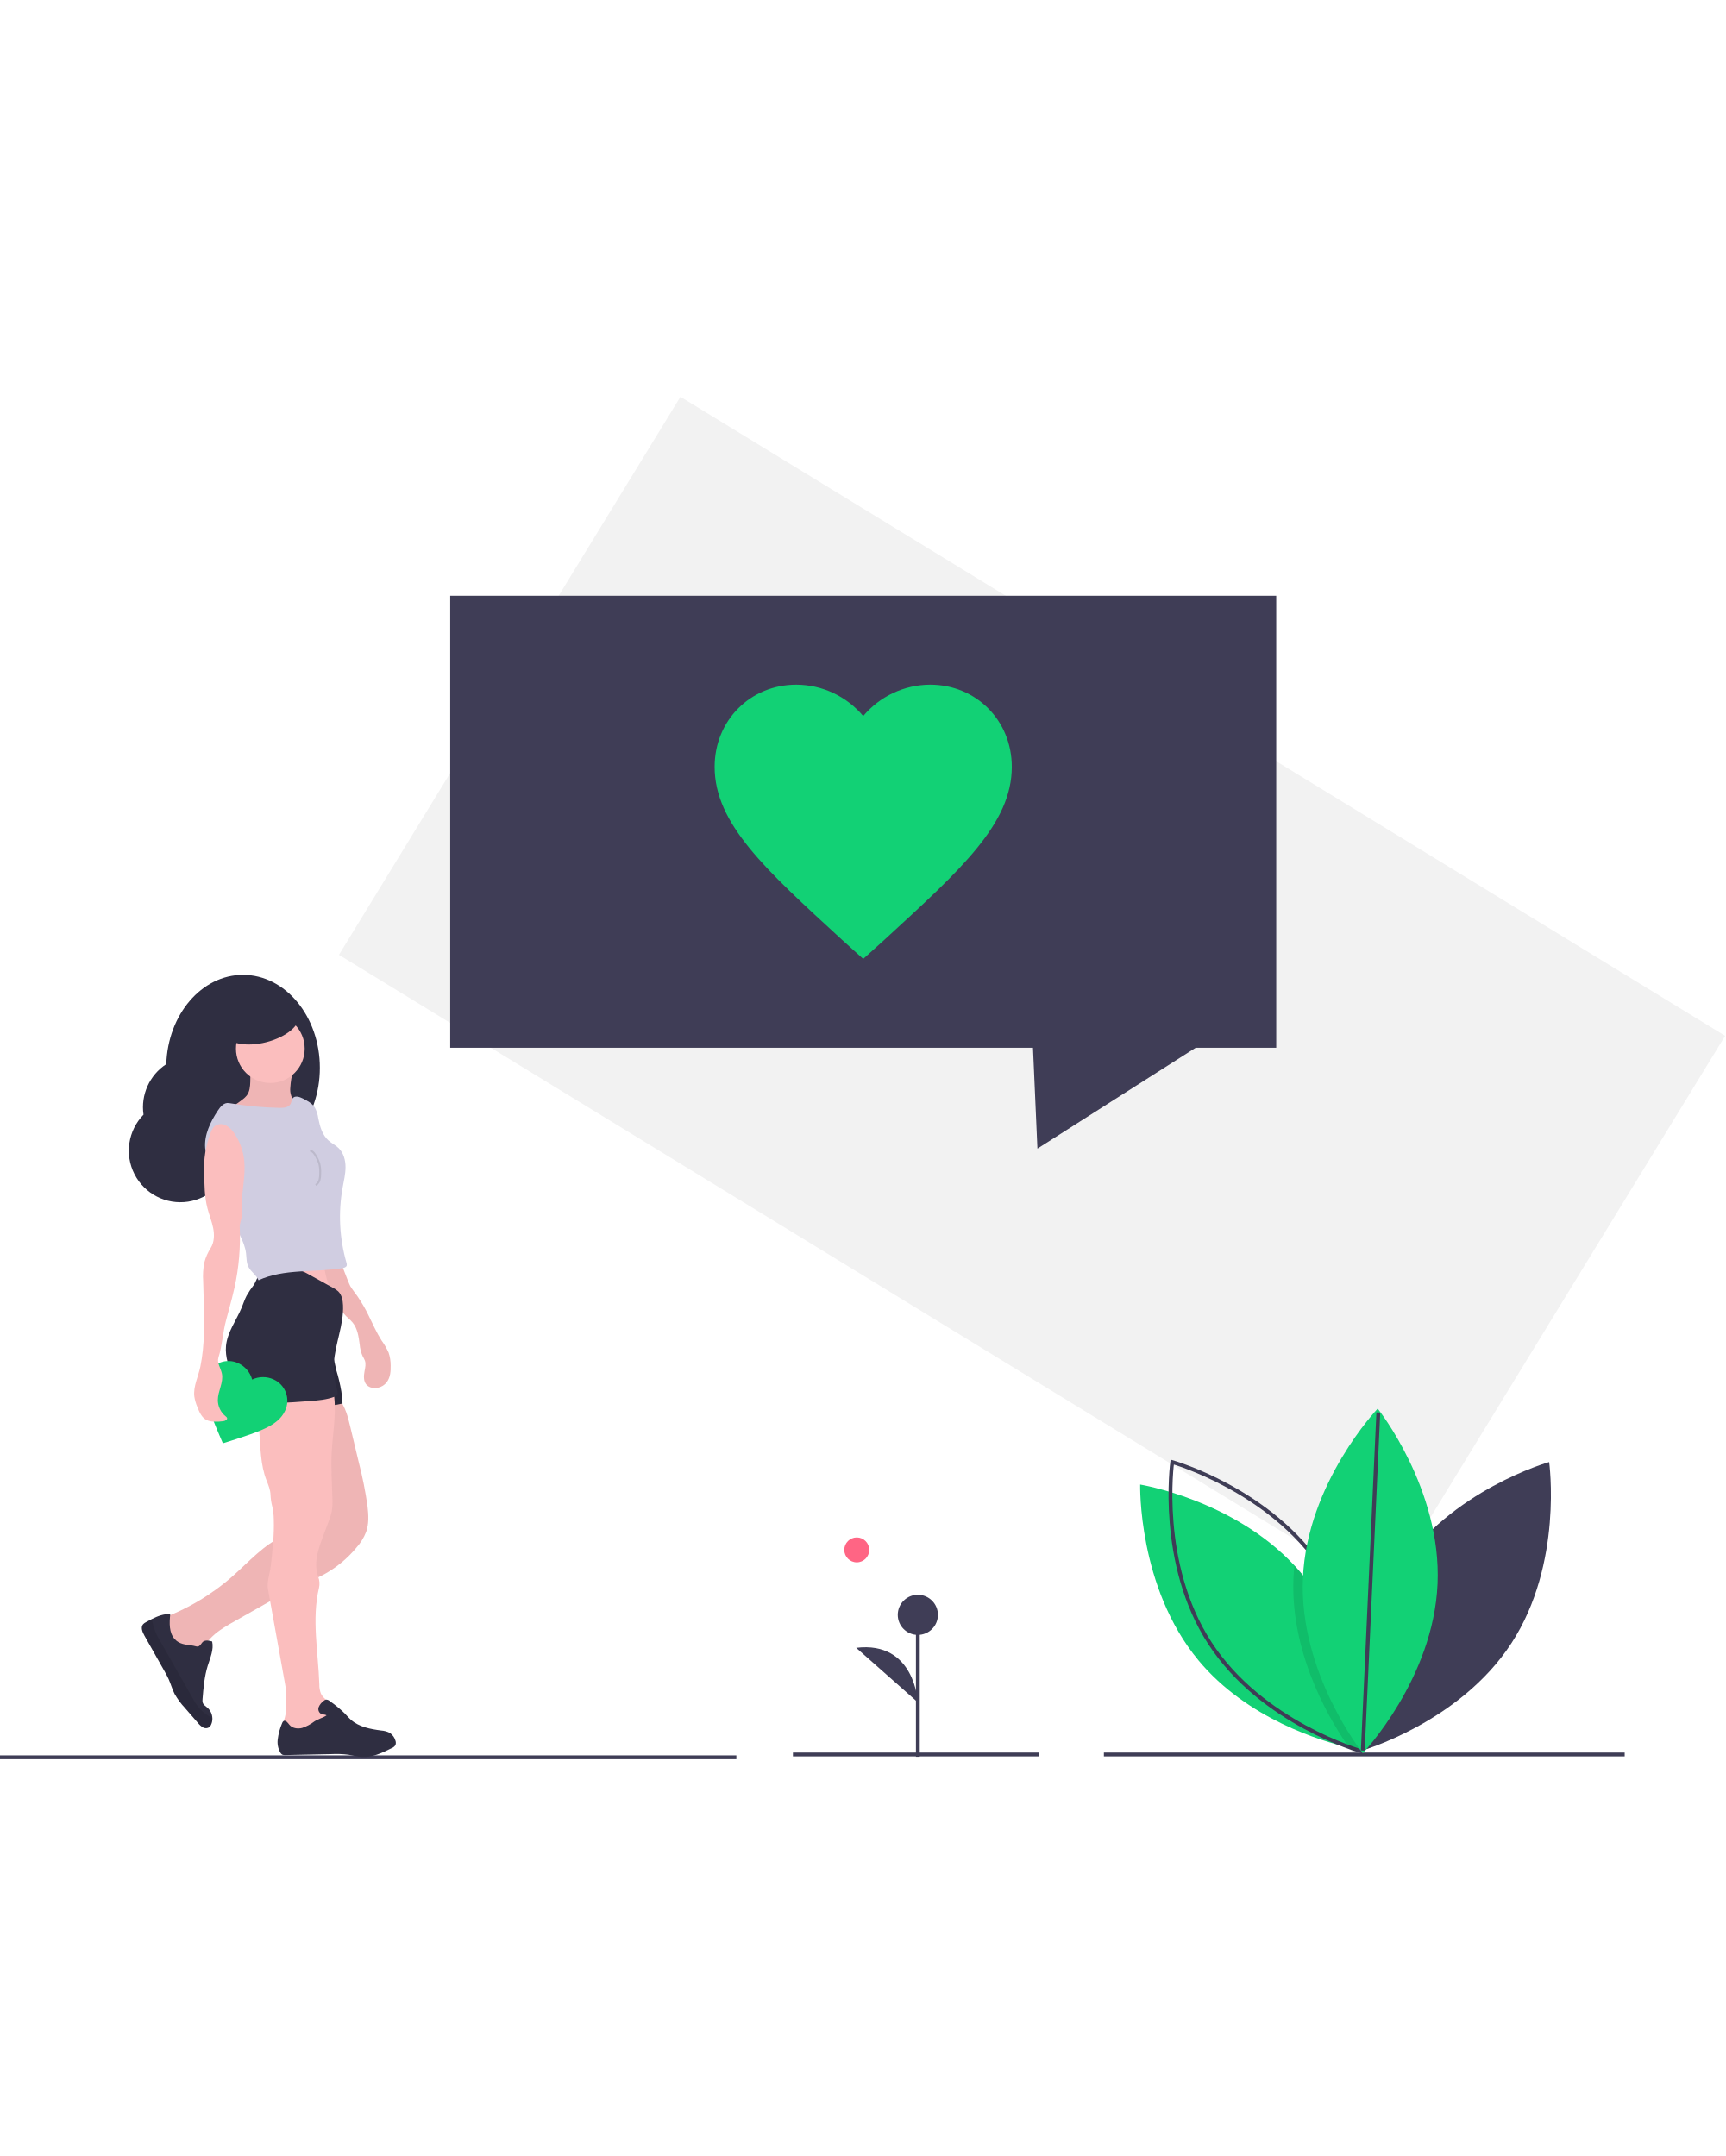
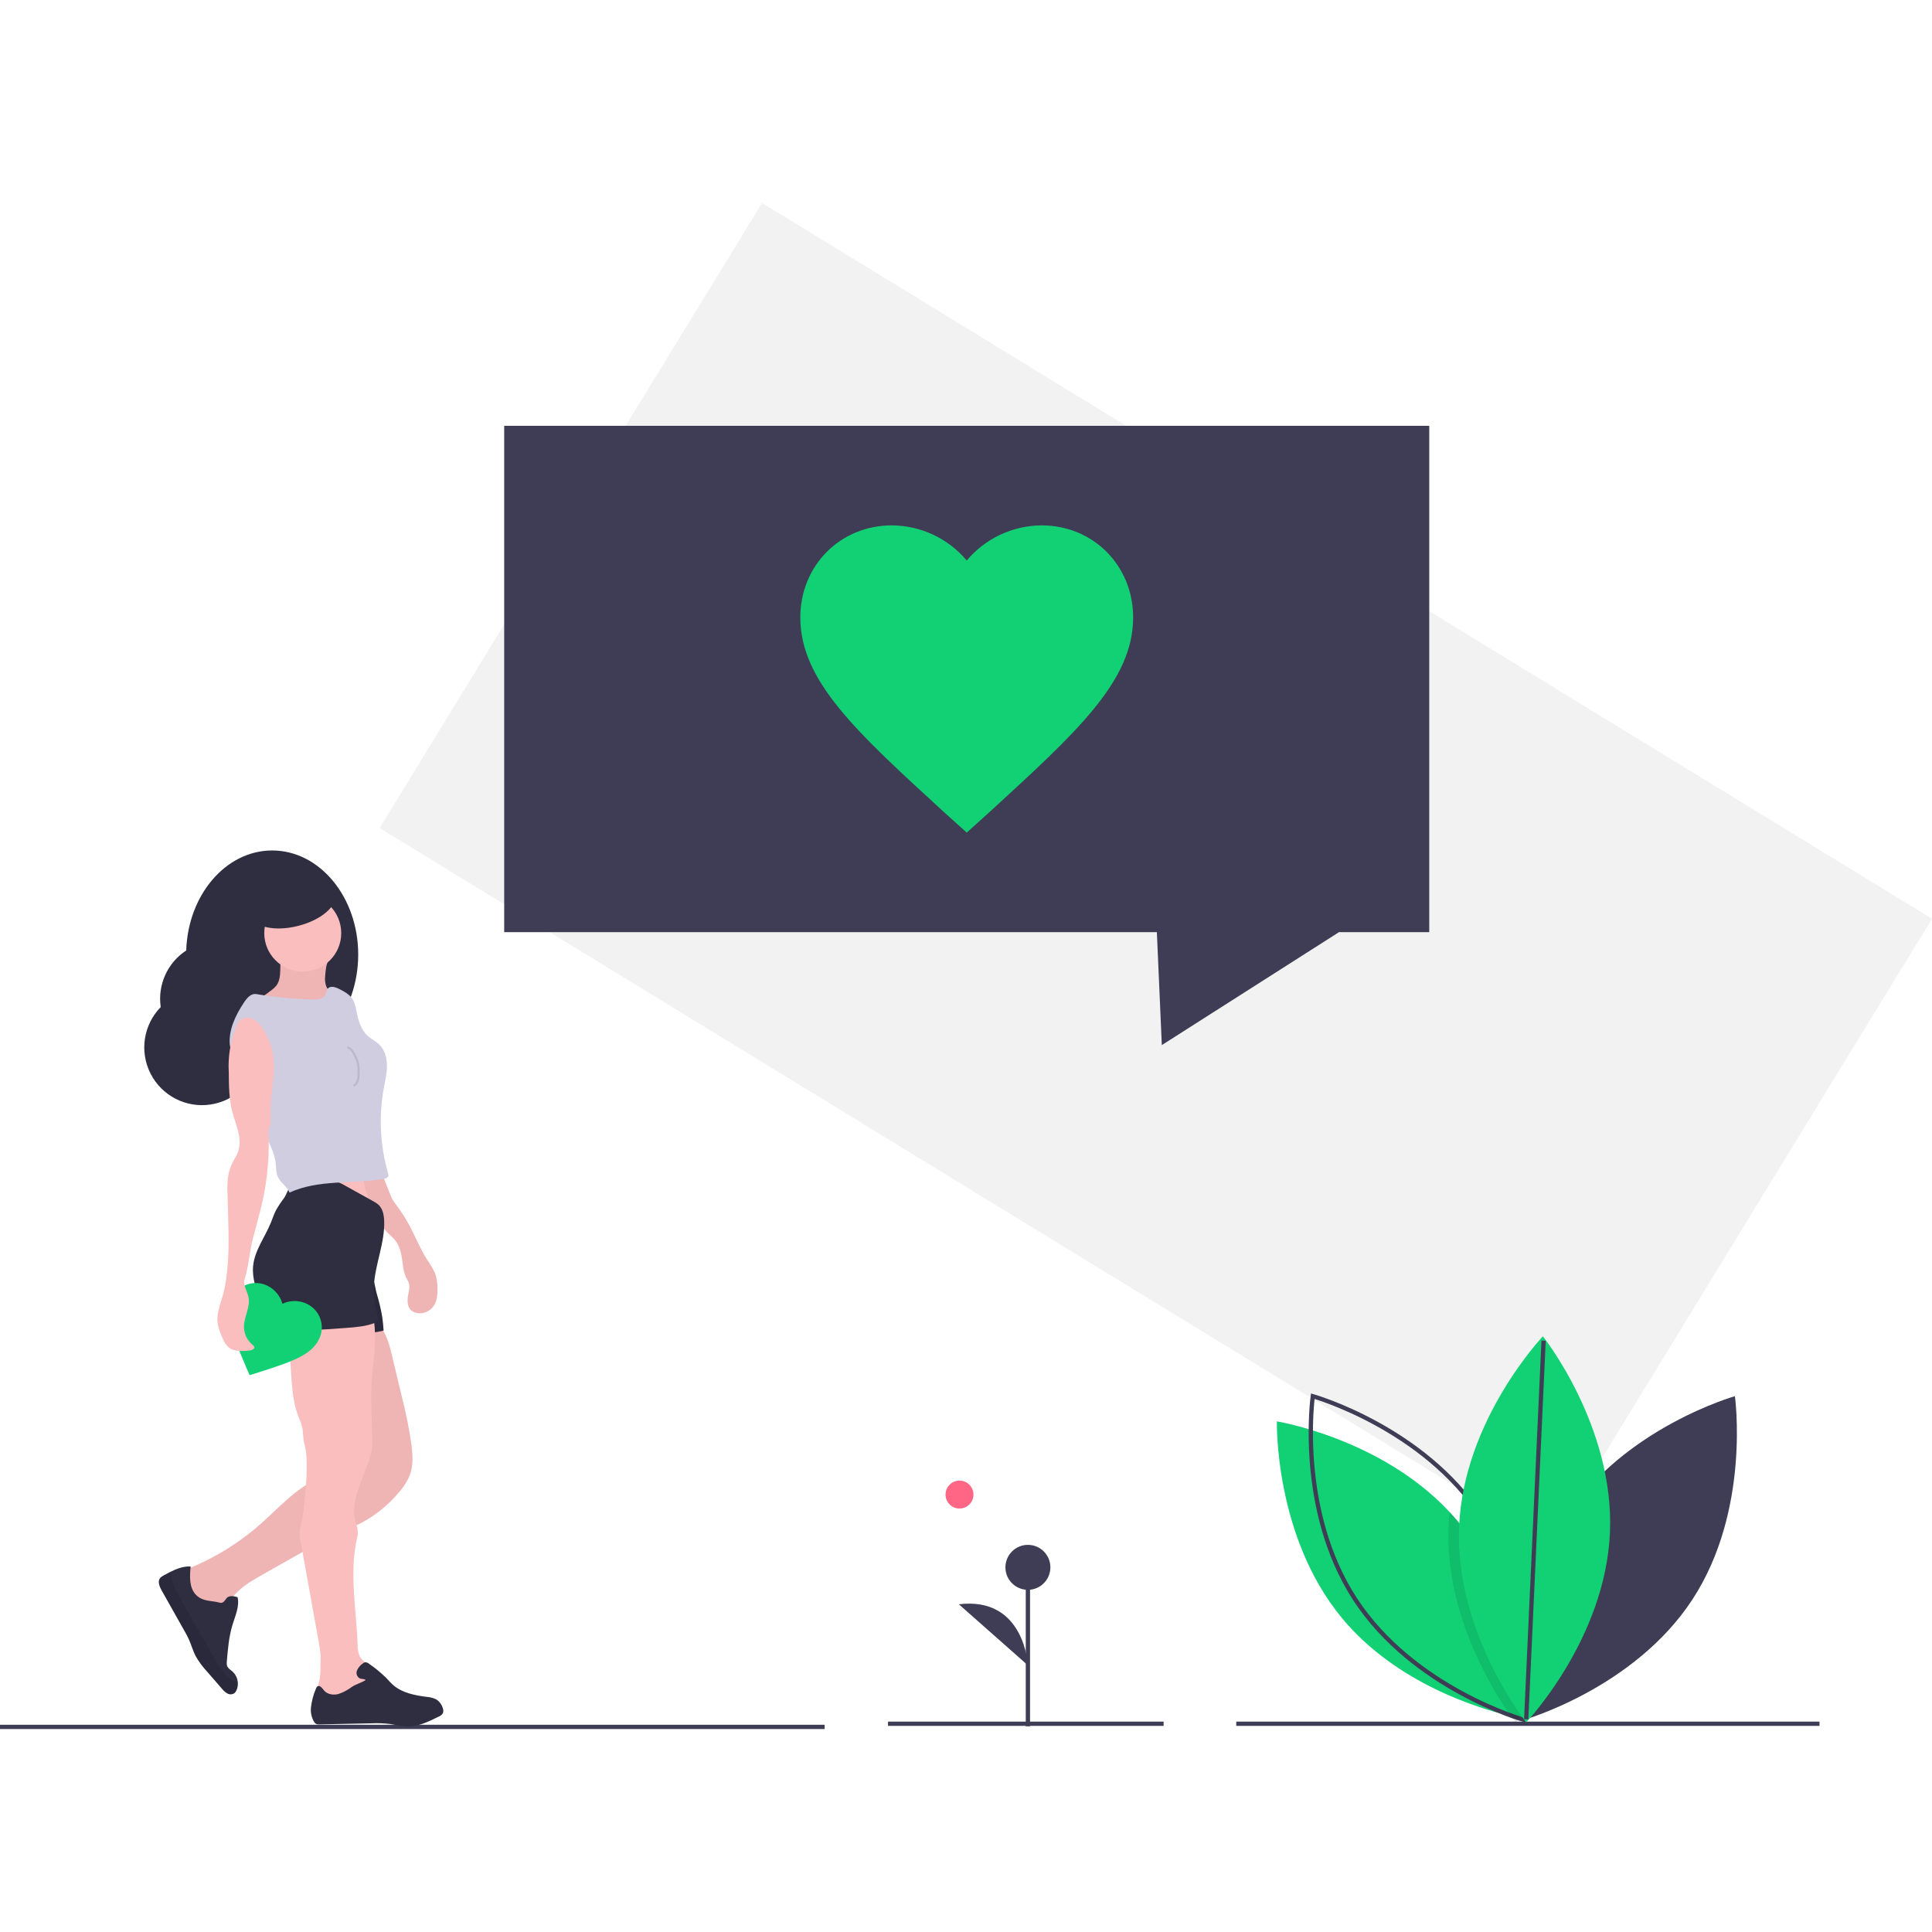
- <svg xmlns="http://www.w3.org/2000/svg" id="b1c121f6-5782-4527-a6ee-a39cd8953237" data-name="Layer 1" width="240" height="300" viewBox="0 0 904.321 714.318">
+ <svg xmlns="http://www.w3.org/2000/svg" id="b1c121f6-5782-4527-a6ee-a39cd8953237" data-name="Layer 1" width="120" height="120" viewBox="0 0 904.321 714.318">
  <rect x="367.839" y="235.659" width="642" height="343" transform="translate(165.9028 -392.9917) rotate(31.45906)" fill="#f2f2f2" />
  <polygon points="669 104.318 236 104.318 236 341.318 541.494 341.318 543.818 394.185 594.744 361.72 626.747 341.318 669 341.318 669 104.318" fill="#3f3d56" />
  <line y1="713.318" x2="386" y2="713.318" fill="none" stroke="#3f3d56" stroke-miterlimit="10" stroke-width="2" />
  <path d="M600.339,388.059l-11.296-10.19c-40.113-36.829-66.596-60.733-66.596-90.509,0-24.294,18.693-43.101,42.84-43.101a46.079,46.079,0,0,1,35.051,16.457,46.077,46.077,0,0,1,35.051-16.457c24.147,0,42.84,18.807,42.84,43.101,0,29.777-26.483,53.681-66.596,90.509Z" transform="translate(-147.8394 -93.3409)" fill="#12d175" />
  <path d="M223.069,469.729a27.003,27.003,0,0,1,11.937-26.503c.842-26.022,18.531-46.805,40.233-46.805,22.239,0,40.268,21.824,40.268,48.745s-18.029,48.745-40.268,48.745a33.675,33.675,0,0,1-6.247-.585,27.019,27.019,0,1,1-45.924-23.598Z" transform="translate(-147.8394 -93.3409)" fill="#2f2e41" />
  <path d="M300.029,455.318a10.235,10.235,0,0,0,.525,4.724c.926,2.145,3.201,4.071,2.534,6.31-.431,1.445-1.953,2.248-3.381,2.732-6.759,2.289-14.137.926-21.266,1.234a67.998,67.998,0,0,1-7.15.248,11.367,11.367,0,0,1-6.646-2.316,56.854,56.854,0,0,0,10.452-6.573,11.666,11.666,0,0,0,2.108-2.014c1.52-2.001,1.749-4.672,1.831-7.184q.122-3.731-.022-7.464,7.653-.082,15.306-.068c1.635.003,6.639-.395,7.21,1.368.286.884-.811,3.462-.977,4.456A45.226,45.226,0,0,0,300.029,455.318Z" transform="translate(-147.8394 -93.3409)" fill="#fbbebe" />
  <path d="M300.029,455.318a10.235,10.235,0,0,0,.525,4.724c.926,2.145,3.201,4.071,2.534,6.31-.431,1.445-1.953,2.248-3.381,2.732-6.759,2.289-14.137.926-21.266,1.234a67.998,67.998,0,0,1-7.15.248,11.367,11.367,0,0,1-6.646-2.316,56.854,56.854,0,0,0,10.452-6.573,11.666,11.666,0,0,0,2.108-2.014c1.52-2.001,1.749-4.672,1.831-7.184q.122-3.731-.022-7.464,7.653-.082,15.306-.068c1.635.003,6.639-.395,7.21,1.368.286.884-.811,3.462-.977,4.456A45.226,45.226,0,0,0,300.029,455.318Z" transform="translate(-147.8394 -93.3409)" opacity="0.05" />
  <path d="M325.439,547.858a34.374,34.374,0,0,1-1.971,16.81,319.093,319.093,0,0,0-33.063-1.74,18.409,18.409,0,0,0,3.532-8.703,48.371,48.371,0,0,0,.058-8.904l21.435-.073a20.196,20.196,0,0,1,4.688.35C322.2,546.085,323.337,547.467,325.439,547.858Z" transform="translate(-147.8394 -93.3409)" fill="#fbbebe" />
  <path d="M331.448,559.61c1.099,1.806,2.429,3.46,3.653,5.184a75.384,75.384,0,0,1,5.96,10.243c2.162,4.366,4.094,8.865,6.714,12.973a36.142,36.142,0,0,1,3.752,6.457,20.633,20.633,0,0,1,1.089,6.751c.081,3.054-.184,6.319-2.03,8.752a7.967,7.967,0,0,1-6.898,3.064,5.665,5.665,0,0,1-3.593-1.555c-1.803-1.853-1.625-4.822-1.14-7.362.34-1.78.766-3.65.193-5.369a19.45,19.45,0,0,0-1.239-2.471,18.982,18.982,0,0,1-1.519-6.075c-.535-4.027-1.112-8.296-3.675-11.448-1.374-1.69-3.235-2.937-4.586-4.646-.707-.895-1.265-1.906-2.019-2.762-1.073-1.219-2.557-2.148-3.175-3.65a14.585,14.585,0,0,1-.563-3.024,21.587,21.587,0,0,0-1.765-4.67c-2.446-5.615-3.101-11.819-3.728-17.912a25.596,25.596,0,0,0,7.698-1.517C323.866,540.831,330.701,558.382,331.448,559.61Z" transform="translate(-147.8394 -93.3409)" fill="#fbbebe" />
  <path d="M331.448,559.61c1.099,1.806,2.429,3.46,3.653,5.184a75.384,75.384,0,0,1,5.96,10.243c2.162,4.366,4.094,8.865,6.714,12.973a36.142,36.142,0,0,1,3.752,6.457,20.633,20.633,0,0,1,1.089,6.751c.081,3.054-.184,6.319-2.03,8.752a7.967,7.967,0,0,1-6.898,3.064,5.665,5.665,0,0,1-3.593-1.555c-1.803-1.853-1.625-4.822-1.14-7.362.34-1.78.766-3.65.193-5.369a19.45,19.45,0,0,0-1.239-2.471,18.982,18.982,0,0,1-1.519-6.075c-.535-4.027-1.112-8.296-3.675-11.448-1.374-1.69-3.235-2.937-4.586-4.646-.707-.895-1.265-1.906-2.019-2.762-1.073-1.219-2.557-2.148-3.175-3.65a14.585,14.585,0,0,1-.563-3.024,21.587,21.587,0,0,0-1.765-4.67c-2.446-5.615-3.101-11.819-3.728-17.912a25.596,25.596,0,0,0,7.698-1.517C323.866,540.831,330.701,558.382,331.448,559.61Z" transform="translate(-147.8394 -93.3409)" opacity="0.05" />
  <circle cx="141.706" cy="341.758" r="18.015" fill="#fbbebe" />
  <path d="M325.468,618.746c3.396,4.03,4.721,9.359,5.947,14.485l4.499,18.82a204.629,204.629,0,0,1,4.603,23.163c.531,4.432.752,9.041-.73,13.252a27.503,27.503,0,0,1-5.294,8.47,58.464,58.464,0,0,1-17.4,14.151c-3.529,1.832-7.26,3.237-10.887,4.865-5.409,2.429-10.579,5.351-15.741,8.269l-19.426,10.982c-4.167,2.356-8.38,4.745-11.849,8.043a29.373,29.373,0,0,0-7.262,11,5.529,5.529,0,0,1-1.703,2.832c-1.107.757-2.601.511-3.883.119A22.673,22.673,0,0,1,230.854,734.502a117.721,117.721,0,0,0,38.808-22.695c8.67-7.633,16.484-16.731,27.065-21.366,4.627-2.027,10.178-3.575,12.341-8.141a16.64,16.64,0,0,0,1.13-6.672c.193-6.272.381-12.606-.814-18.766-1.01-5.207-2.986-10.17-4.473-15.261-2.976-10.194-3.975-20.844-4.96-31.418a174.909,174.909,0,0,1,20.828-1.231,2.364,2.364,0,0,1,1.72.458,2.488,2.488,0,0,1,.533,1.365C323.535,613.526,323.666,616.608,325.468,618.746Z" transform="translate(-147.8394 -93.3409)" fill="#fbbebe" />
  <path d="M325.468,618.746c3.396,4.03,4.721,9.359,5.947,14.485l4.499,18.82a204.629,204.629,0,0,1,4.603,23.163c.531,4.432.752,9.041-.73,13.252a27.503,27.503,0,0,1-5.294,8.47,58.464,58.464,0,0,1-17.4,14.151c-3.529,1.832-7.26,3.237-10.887,4.865-5.409,2.429-10.579,5.351-15.741,8.269l-19.426,10.982c-4.167,2.356-8.38,4.745-11.849,8.043a29.373,29.373,0,0,0-7.262,11,5.529,5.529,0,0,1-1.703,2.832c-1.107.757-2.601.511-3.883.119A22.673,22.673,0,0,1,230.854,734.502a117.721,117.721,0,0,0,38.808-22.695c8.67-7.633,16.484-16.731,27.065-21.366,4.627-2.027,10.178-3.575,12.341-8.141a16.64,16.64,0,0,0,1.13-6.672c.193-6.272.381-12.606-.814-18.766-1.01-5.207-2.986-10.17-4.473-15.261-2.976-10.194-3.975-20.844-4.96-31.418a174.909,174.909,0,0,1,20.828-1.231,2.364,2.364,0,0,1,1.72.458,2.488,2.488,0,0,1,.533,1.365C323.535,613.526,323.666,616.608,325.468,618.746Z" transform="translate(-147.8394 -93.3409)" opacity="0.05" />
  <path d="M223.527,742.82q5.23,9.275,10.454,18.544c.811,1.431,1.621,2.872,2.289,4.377,1.134,2.543,1.854,5.261,3.131,7.736a38.466,38.466,0,0,0,5.399,7.322q3.41,3.934,6.819,7.858a9.147,9.147,0,0,0,2.628,2.342,3.131,3.131,0,0,0,3.338-.154,3.469,3.469,0,0,0,.874-1.203,7.368,7.368,0,0,0,.699-3.582,7.653,7.653,0,0,0-2.48-5.309c-.943-.827-2.146-1.499-2.554-2.686a4.939,4.939,0,0,1-.111-1.992c.482-5.849.97-11.752,2.702-17.358,1.293-4.191,3.296-8.499,2.337-12.78-1.823-.551-4.191-.927-5.283.631-2.125,3.047-2.247,1.902-5.521,1.441-3.237-.445-6.337-.662-8.732-3.216-3.174-3.38-2.904-8.626-2.437-13.235-3.349-.154-6.538,1.049-9.574,2.575-1.065.535-2.109,1.107-3.137,1.674a5.188,5.188,0,0,0-1.515,1.097C221.482,738.518,222.483,740.971,223.527,742.82Z" transform="translate(-147.8394 -93.3409)" fill="#2f2e41" />
  <path d="M324.133,603.722a88.248,88.248,0,0,1,2.641,11.169c.304,2.078.46,4.174.615,6.269-7.113,1.686-14.494,1.773-21.803,1.852l-30.47.329a64.921,64.921,0,0,1-.823-12.419c.424-6.835,3.007-13.501,2.569-20.335a188.092,188.092,0,0,1,25.297-2.753,11.89,11.89,0,0,1,4.593.433c1.38.506,2.531,1.489,3.857,2.121,2.983,1.419,7.461.728,9.995,3.03C322.92,595.52,323.308,600.803,324.133,603.722Z" transform="translate(-147.8394 -93.3409)" fill="#2f2e41" />
  <path d="M324.133,603.722a88.248,88.248,0,0,1,2.641,11.169c.304,2.078.46,4.174.615,6.269-7.113,1.686-14.494,1.773-21.803,1.852l-30.47.329a64.921,64.921,0,0,1-.823-12.419c.424-6.835,3.007-13.501,2.569-20.335a188.092,188.092,0,0,1,25.297-2.753,11.89,11.89,0,0,1,4.593.433c1.38.506,2.531,1.489,3.857,2.121,2.983,1.419,7.461.728,9.995,3.03C322.92,595.52,323.308,600.803,324.133,603.722Z" transform="translate(-147.8394 -93.3409)" opacity="0.1" />
  <path d="M322.398,613.797c2.297,10.845-.133,22.053-.696,33.124-.403,7.923.158,15.858.386,23.787a32.614,32.614,0,0,1-.31,6.824,34.595,34.595,0,0,1-1.808,5.851l-2.737,7.299c-2.571,6.854-5.19,14.206-2.572,21.354a10.002,10.002,0,0,1,.399,5.772c-3.923,16.389-.387,33.792.173,50.633a12.209,12.209,0,0,0,.846,4.848c1.398,2.96,4.85,4.401,6.66,7.128,2.198,3.311,1.41,8.027-1.182,11.04s-6.614,4.494-10.574,4.822c-4.955.41-9.917-.791-14.773-1.582l-.539-.513c-.612-3.377,1.243-6.494,1.821-9.943a41.817,41.817,0,0,0,.363-6.166c.033-1.844.109-3.691-.015-5.532a50.871,50.871,0,0,0-.794-5.574l-4.132-22.914-.892-4.949-3.711-20.577c-.701-3.888,1.015-8.238,1.463-12.163.927-8.128,1.856-16.292,1.584-24.469a32.325,32.325,0,0,0-.784-6.668,28.959,28.959,0,0,1-.933-6.198c-.065-2.524-1.076-5.004-2.059-7.481-3.296-8.306-3.159-17.5-3.878-26.407a20.185,20.185,0,0,0-1.018-5.553c-1.028-2.717-3.081-4.895-4.7-7.308s-2.847-5.427-1.933-8.184c1.46-4.406,7.45-5.82,11.086-7.104a31.168,31.168,0,0,1,19.371-.657A66.874,66.874,0,0,1,322.398,613.797Z" transform="translate(-147.8394 -93.3409)" fill="#fbbebe" />
  <path d="M294.775,804.165a2.752,2.752,0,0,0,1.028,1.102,3.289,3.289,0,0,0,1.574.228q12.096-.254,24.187-.514a52.657,52.657,0,0,1,8.912.323c2.352.355,4.657,1.038,7.031,1.182,5.505.344,10.735-2.178,15.673-4.636a3.993,3.993,0,0,0,1.918-1.526,3.259,3.259,0,0,0,.037-2.368,7.276,7.276,0,0,0-2.692-3.91c-.159-.106-.323-.212-.493-.307a11.942,11.942,0,0,0-4.324-1.123c-5.616-.736-11.524-1.839-15.784-5.574-1.229-1.076-2.273-2.337-3.412-3.502a60.877,60.877,0,0,0-7.757-6.363,2.745,2.745,0,0,0-2.024-.758,2.653,2.653,0,0,0-1.113.641,7.654,7.654,0,0,0-2.623,3.253,2.942,2.942,0,0,0,1.298,3.624c.943.397,1.966.191,2.819.736-1.743,1.261-4.435,1.892-6.395,3.195a21.807,21.807,0,0,1-6.427,3.402c-2.358.609-5.166.191-6.708-1.696-.832-1.017-1.886-2.575-3.015-1.907a2.132,2.132,0,0,0-.784,1.155,31.108,31.108,0,0,0-2.294,8.583A11.098,11.098,0,0,0,294.775,804.165Z" transform="translate(-147.8394 -93.3409)" fill="#2f2e41" />
  <path d="M301.292,551.009a15.818,15.818,0,0,1,4.147.461,17.857,17.857,0,0,1,3.703,1.698l13.243,7.343a12.559,12.559,0,0,1,2.696,1.817c1.908,1.837,2.459,4.663,2.573,7.309.444,10.303-4.205,20.187-4.79,30.484a39.074,39.074,0,0,0,1.637,13.596c.333,1.089.66,2.427-.138,3.24a2.882,2.882,0,0,1-1.045.6c-4.193,1.633-8.756,1.993-13.243,2.337-10.979.841-22.055,1.68-32.968.211a3.845,3.845,0,0,1-1.563-.449,3.949,3.949,0,0,1-1.324-1.915q-2.066-4.845-4.055-9.722c-2.224-5.456-4.415-11.199-3.854-17.064.698-7.286,5.481-13.438,8.27-20.204.833-2.02,1.494-4.117,2.505-6.054a51.741,51.741,0,0,1,3.781-5.677c1.073-1.527,2.106-4.96,3.415-6.031,1.601-1.31,6.121-1.278,8.149-1.516A69.009,69.009,0,0,1,301.292,551.009Z" transform="translate(-147.8394 -93.3409)" fill="#2f2e41" />
  <path d="M223.527,742.82q5.23,9.275,10.454,18.544c.811,1.431,1.621,2.872,2.289,4.377,1.134,2.543,1.854,5.261,3.131,7.736a38.466,38.466,0,0,0,5.399,7.322q3.41,3.934,6.819,7.858a9.147,9.147,0,0,0,2.628,2.342,3.131,3.131,0,0,0,3.338-.154,3.469,3.469,0,0,0,.874-1.203,7.368,7.368,0,0,0,.699-3.582,22.785,22.785,0,0,1-6.623-4.885,32.71,32.71,0,0,1-3.852-5.786q-1.407-2.472-2.819-4.949-7.24-12.74-14.491-25.48a28.94,28.94,0,0,1-3.868-10.83c-1.065.535-2.109,1.107-3.137,1.674a5.188,5.188,0,0,0-1.515,1.097C221.482,738.518,222.483,740.971,223.527,742.82Z" transform="translate(-147.8394 -93.3409)" opacity="0.1" />
  <path d="M267.887,463.657a180.038,180.038,0,0,0,26.504,2.508c2.189.044,4.837-.217,5.806-2.18.454-.919.425-2.06,1.06-2.865,1.192-1.511,3.589-.764,5.304.108,2.397,1.219,4.91,2.542,6.342,4.818a16.355,16.355,0,0,1,1.791,5.673c.831,4.227,2.104,8.651,5.312,11.526,1.666,1.494,3.756,2.468,5.358,4.031,2.586,2.522,3.593,6.304,3.6,9.916s-.865,7.159-1.511,10.712a86.838,86.838,0,0,0,2.007,39.467,2.643,2.643,0,0,1,.143,1.424c-.258.923-1.376,1.251-2.322,1.406-14.676,2.418-30.42.124-43.924,6.357-1.124-2.774-3.909-4.351-5.285-7.01-1.115-2.154-.96-4.71-1.256-7.118-.801-6.514-4.958-12.062-7.316-18.187-2.068-5.37-2.786-11.287-5.681-16.26-1.028-1.766-2.312-3.375-3.316-5.155a57.203,57.203,0,0,1-5.109-15.508c-.584-6.97,2.67-13.686,6.507-19.535C263.379,465.531,265.229,463.205,267.887,463.657Z" transform="translate(-147.8394 -93.3409)" fill="#d0cde1" />
  <path d="M310.382,488.546c1.675.375,2.658,2.068,3.438,3.597a19.068,19.068,0,0,1,1.321,3.001,17.606,17.606,0,0,1,.55,5.368,12.358,12.358,0,0,1-.365,3.406,4.49,4.49,0,0,1-1.983,2.702" transform="translate(-147.8394 -93.3409)" fill="none" stroke="#000" stroke-miterlimit="10" opacity="0.1" />
  <path d="M264.671,642.033l-1.737-4.037c-6.09-14.504-10.159-23.971-6.57-31.788a12.236,12.236,0,0,1,16.442-6.149,13.31,13.31,0,0,1,7.217,8.546,13.31,13.31,0,0,1,11.185-.094A12.236,12.236,0,0,1,297.258,624.99c-3.59,7.816-13.424,10.898-28.393,15.73Z" transform="translate(-147.8394 -93.3409)" fill="#12d175" />
  <ellipse cx="284.991" cy="422.088" rx="20.134" ry="9.938" transform="translate(-243.4762 -9.63221) rotate(-14.33583)" fill="#2f2e41" />
  <path d="M275.861,493.85a30.88,30.88,0,0,0-5.043-14.109,12.177,12.177,0,0,0-4.535-4.402,5.606,5.606,0,0,0-6.018.468,8.654,8.654,0,0,0-2.163,4.005,48.093,48.093,0,0,0-3.182,20.294c.04,6.305.089,12.688,1.682,18.788.904,3.459,2.295,6.788,2.986,10.296s.607,7.355-1.274,10.395a26.559,26.559,0,0,0-3.369,7.649,37.506,37.506,0,0,0-.601,9.909l.255,9.107c.333,11.878.656,23.88-1.719,35.522-1.084,5.312-3.804,10.338-3.182,15.723a22.951,22.951,0,0,0,1.66,5.658c1.018,2.6,2.249,5.408,4.741,6.668a9.552,9.552,0,0,0,3.854.84,26.323,26.323,0,0,0,4.937-.217c1.001-.139,2.295-.809,1.955-1.761a1.94,1.94,0,0,0-.706-.786,11.011,11.011,0,0,1-4.11-8.543c.02-4.713,3.085-9.247,2.129-13.862-.593-2.861-2.703-5.633-1.813-8.416,2.008-6.281,2.252-13.029,3.963-19.398l1.677-6.242c.998-3.713,1.996-7.428,2.817-11.185a122.523,122.523,0,0,0,2.7-31.686c-.075-1.657.847-3.547.986-5.201.163-1.95-.035-3.912-.006-5.869C274.599,509.441,276.641,501.868,275.861,493.85Z" transform="translate(-147.8394 -93.3409)" fill="#fbbebe" />
  <circle cx="449.117" cy="604.57" r="6.535" fill="#ff6584" />
  <line x1="578.659" y1="711.841" x2="851.659" y2="711.841" fill="none" stroke="#3f3d56" stroke-miterlimit="10" stroke-width="2" />
  <line x1="415.659" y1="711.841" x2="544.659" y2="711.841" fill="none" stroke="#3f3d56" stroke-miterlimit="10" stroke-width="2" />
  <line x1="481.136" y1="713.043" x2="481.136" y2="638.631" fill="#3f3d56" stroke="#3f3d56" stroke-miterlimit="10" stroke-width="2" />
  <circle cx="481.136" cy="638.631" r="10.523" fill="#3f3d56" />
  <path d="M628.975,777.834s-1.503-32.332-32.32-28.574" transform="translate(-147.8394 -93.3409)" fill="#3f3d56" />
  <path d="M880.919,708.311c-27.28,41.835-19.805,95.043-19.805,95.043s51.704-14.619,78.983-56.454,19.805-95.043,19.805-95.043S908.199,666.476,880.919,708.311Z" transform="translate(-147.8394 -93.3409)" fill="#3f3d56" />
  <path d="M860.969,802.867s-.664-.106-1.886-.353c-.975-.198-2.317-.48-3.956-.869-14.652-3.455-53.608-15.133-79.077-45.837-31.877-38.447-30.534-92.161-30.534-92.161s48.74,7.92,80.857,42.446q2.088,2.225,4.062,4.613c27.737,33.452,30.322,78.462,30.527,89.589C860.99,801.963,860.969,802.867,860.969,802.867Z" transform="translate(-147.8394 -93.3409)" fill="#12d175" />
  <path d="M841.309,708.311c27.28,41.835,19.805,95.043,19.805,95.043s-51.704-14.619-78.983-56.454-19.805-95.043-19.805-95.043S814.03,666.476,841.309,708.311Z" transform="translate(-147.8394 -93.3409)" fill="none" stroke="#3f3d56" stroke-miterlimit="10" stroke-width="2" />
  <path d="M860.962,800.295c-.721.869-1.356,1.611-1.879,2.218-1.159,1.321-1.816,2.014-1.816,2.014s-.798-1.003-2.141-2.882c-7.369-10.272-31.071-46.797-29.241-88.989q.148-3.317.487-6.563,2.088,2.225,4.062,4.613C858.172,744.158,860.757,789.168,860.962,800.295Z" transform="translate(-147.8394 -93.3409)" opacity="0.1" />
  <path d="M901.411,715.707c-2.156,49.896-39.195,88.82-39.195,88.82s-33.543-41.974-31.387-91.871,39.195-88.82,39.195-88.82S903.567,665.811,901.411,715.707Z" transform="translate(-147.8394 -93.3409)" fill="#12d175" />
  <line x1="714.376" y1="709.774" x2="722.519" y2="532.531" fill="none" stroke="#3f3d56" stroke-miterlimit="10" stroke-width="2" />
</svg>
